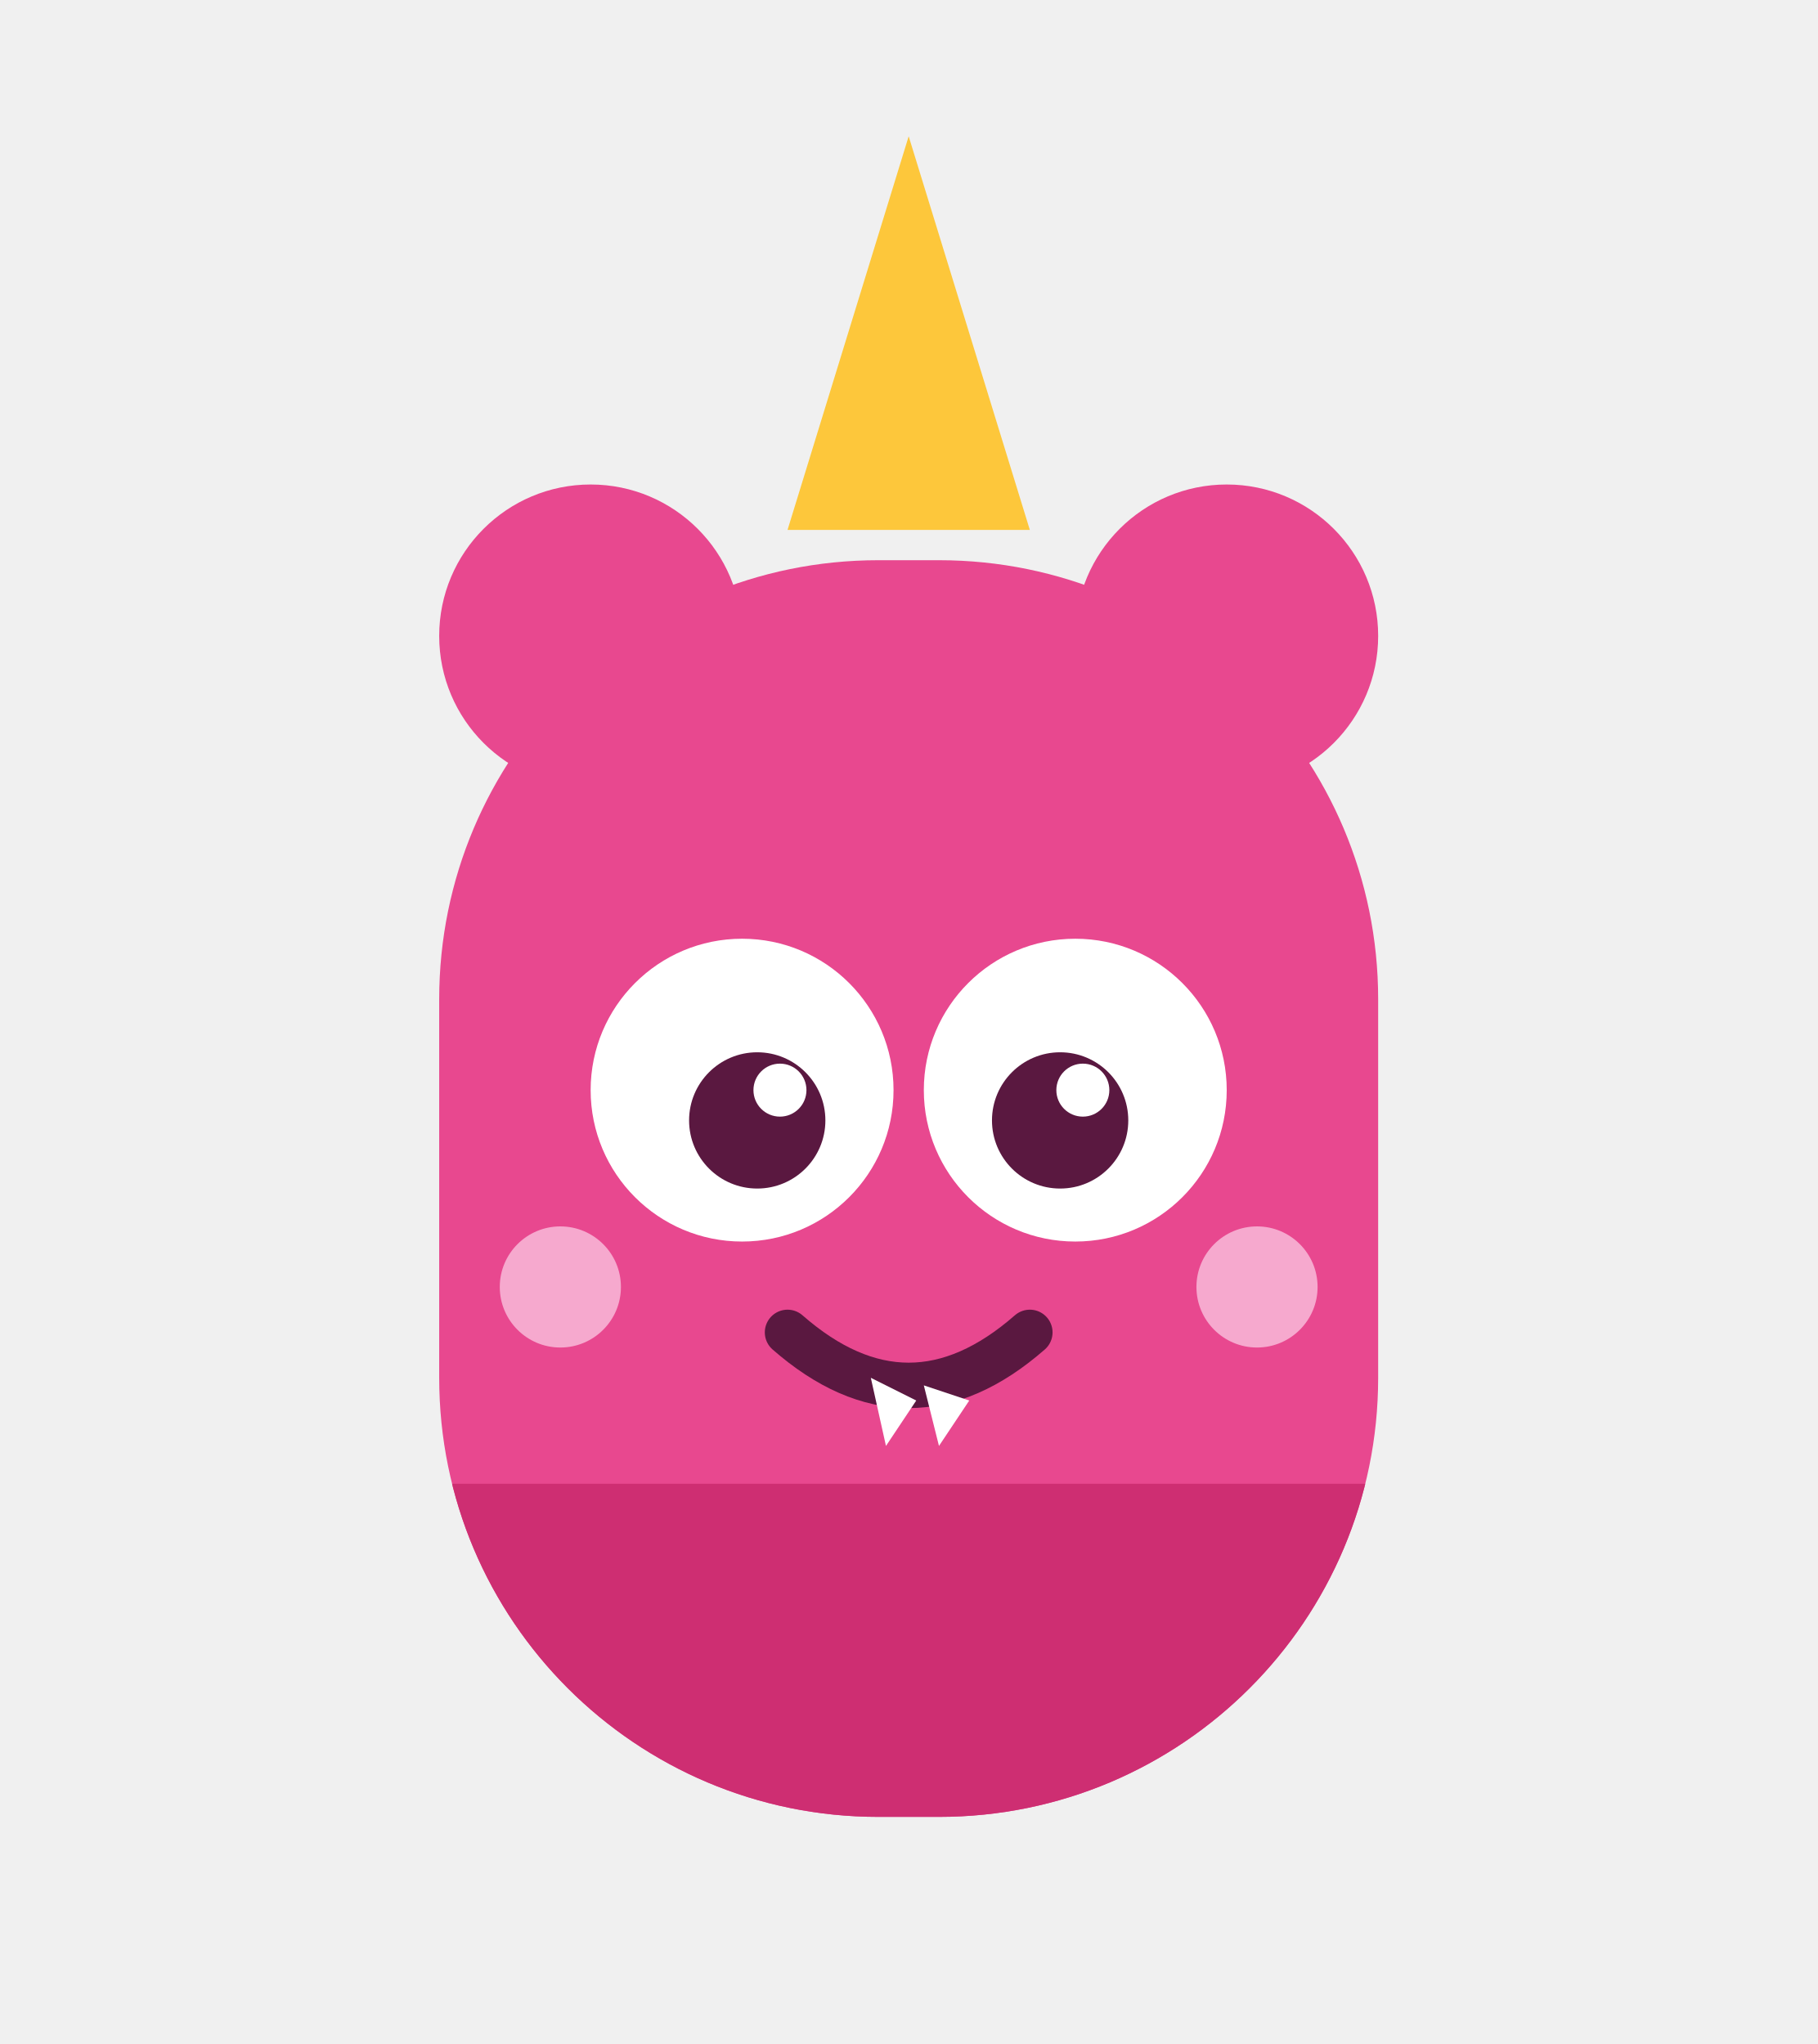
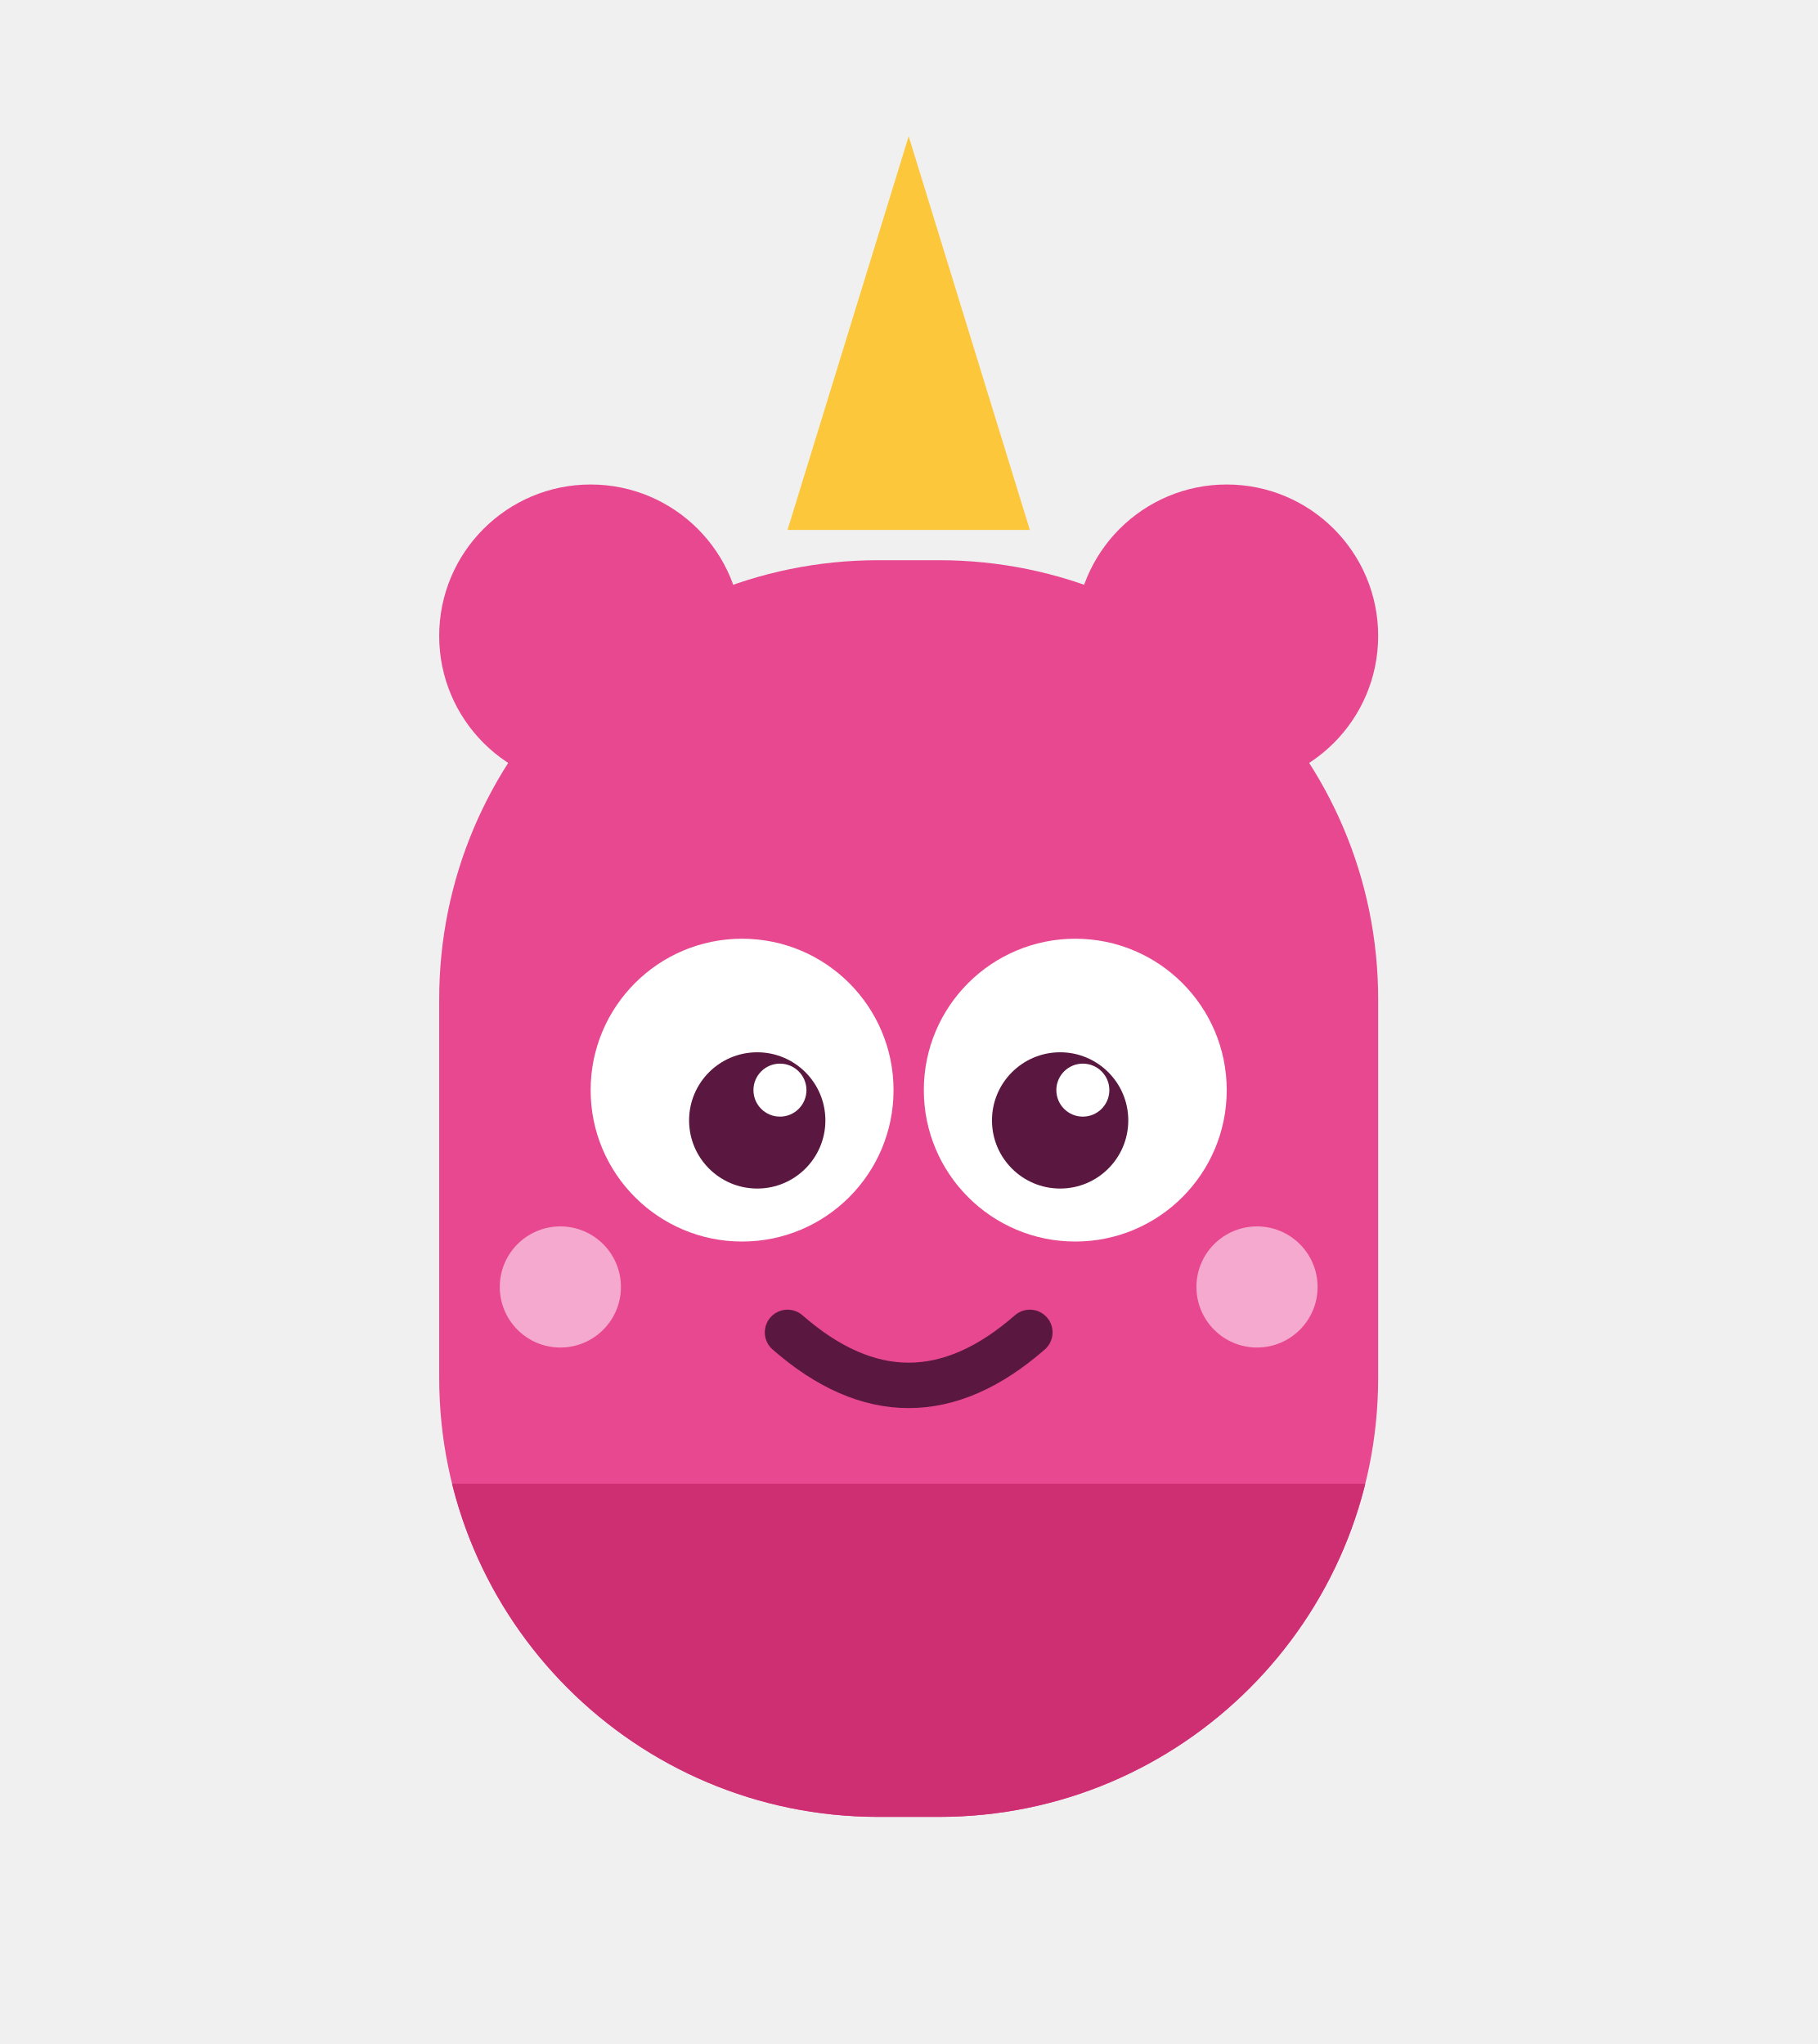
<svg xmlns="http://www.w3.org/2000/svg" viewBox="0 0 240 270" width="240" height="270">
  <defs>
    <clipPath id="clipUniFlat">
      <rect x="58" y="74" width="124" height="166" rx="58" />
    </clipPath>
  </defs>
  <g>
    <circle cx="78" cy="84" r="20" fill="#E8488F" />
    <circle cx="162" cy="84" r="20" fill="#E8488F" />
    <path d="M104 70 L120 18 L136 70 Z" fill="#FDC73B" />
    <rect x="58" y="74" width="124" height="166" rx="58" fill="#E8488F" />
    <g clip-path="url(#clipUniFlat)">
      <path d="M58 196 H182 V240 H58 Z" fill="#CE2E72" />
    </g>
    <circle cx="98" cy="144" r="20" fill="#fff" />
    <circle cx="142" cy="144" r="20" fill="#fff" />
    <circle cx="100" cy="148" r="9" fill="#5A1840" />
    <circle cx="140" cy="148" r="9" fill="#5A1840" />
    <circle cx="103" cy="144" r="3.5" fill="#fff" />
    <circle cx="143" cy="144" r="3.5" fill="#fff" />
    <path d="M104 176 Q120 190 136 176" stroke="#5A1840" stroke-width="6" fill="none" stroke-linecap="round" />
-     <path d="M115 182 l2 9 4 -6 Z M122 183 l2 8 4 -6 Z" fill="#fff" />
    <circle cx="74" cy="170" r="8" fill="#F6A9CE" />
    <circle cx="166" cy="170" r="8" fill="#F6A9CE" />
  </g>
</svg>
